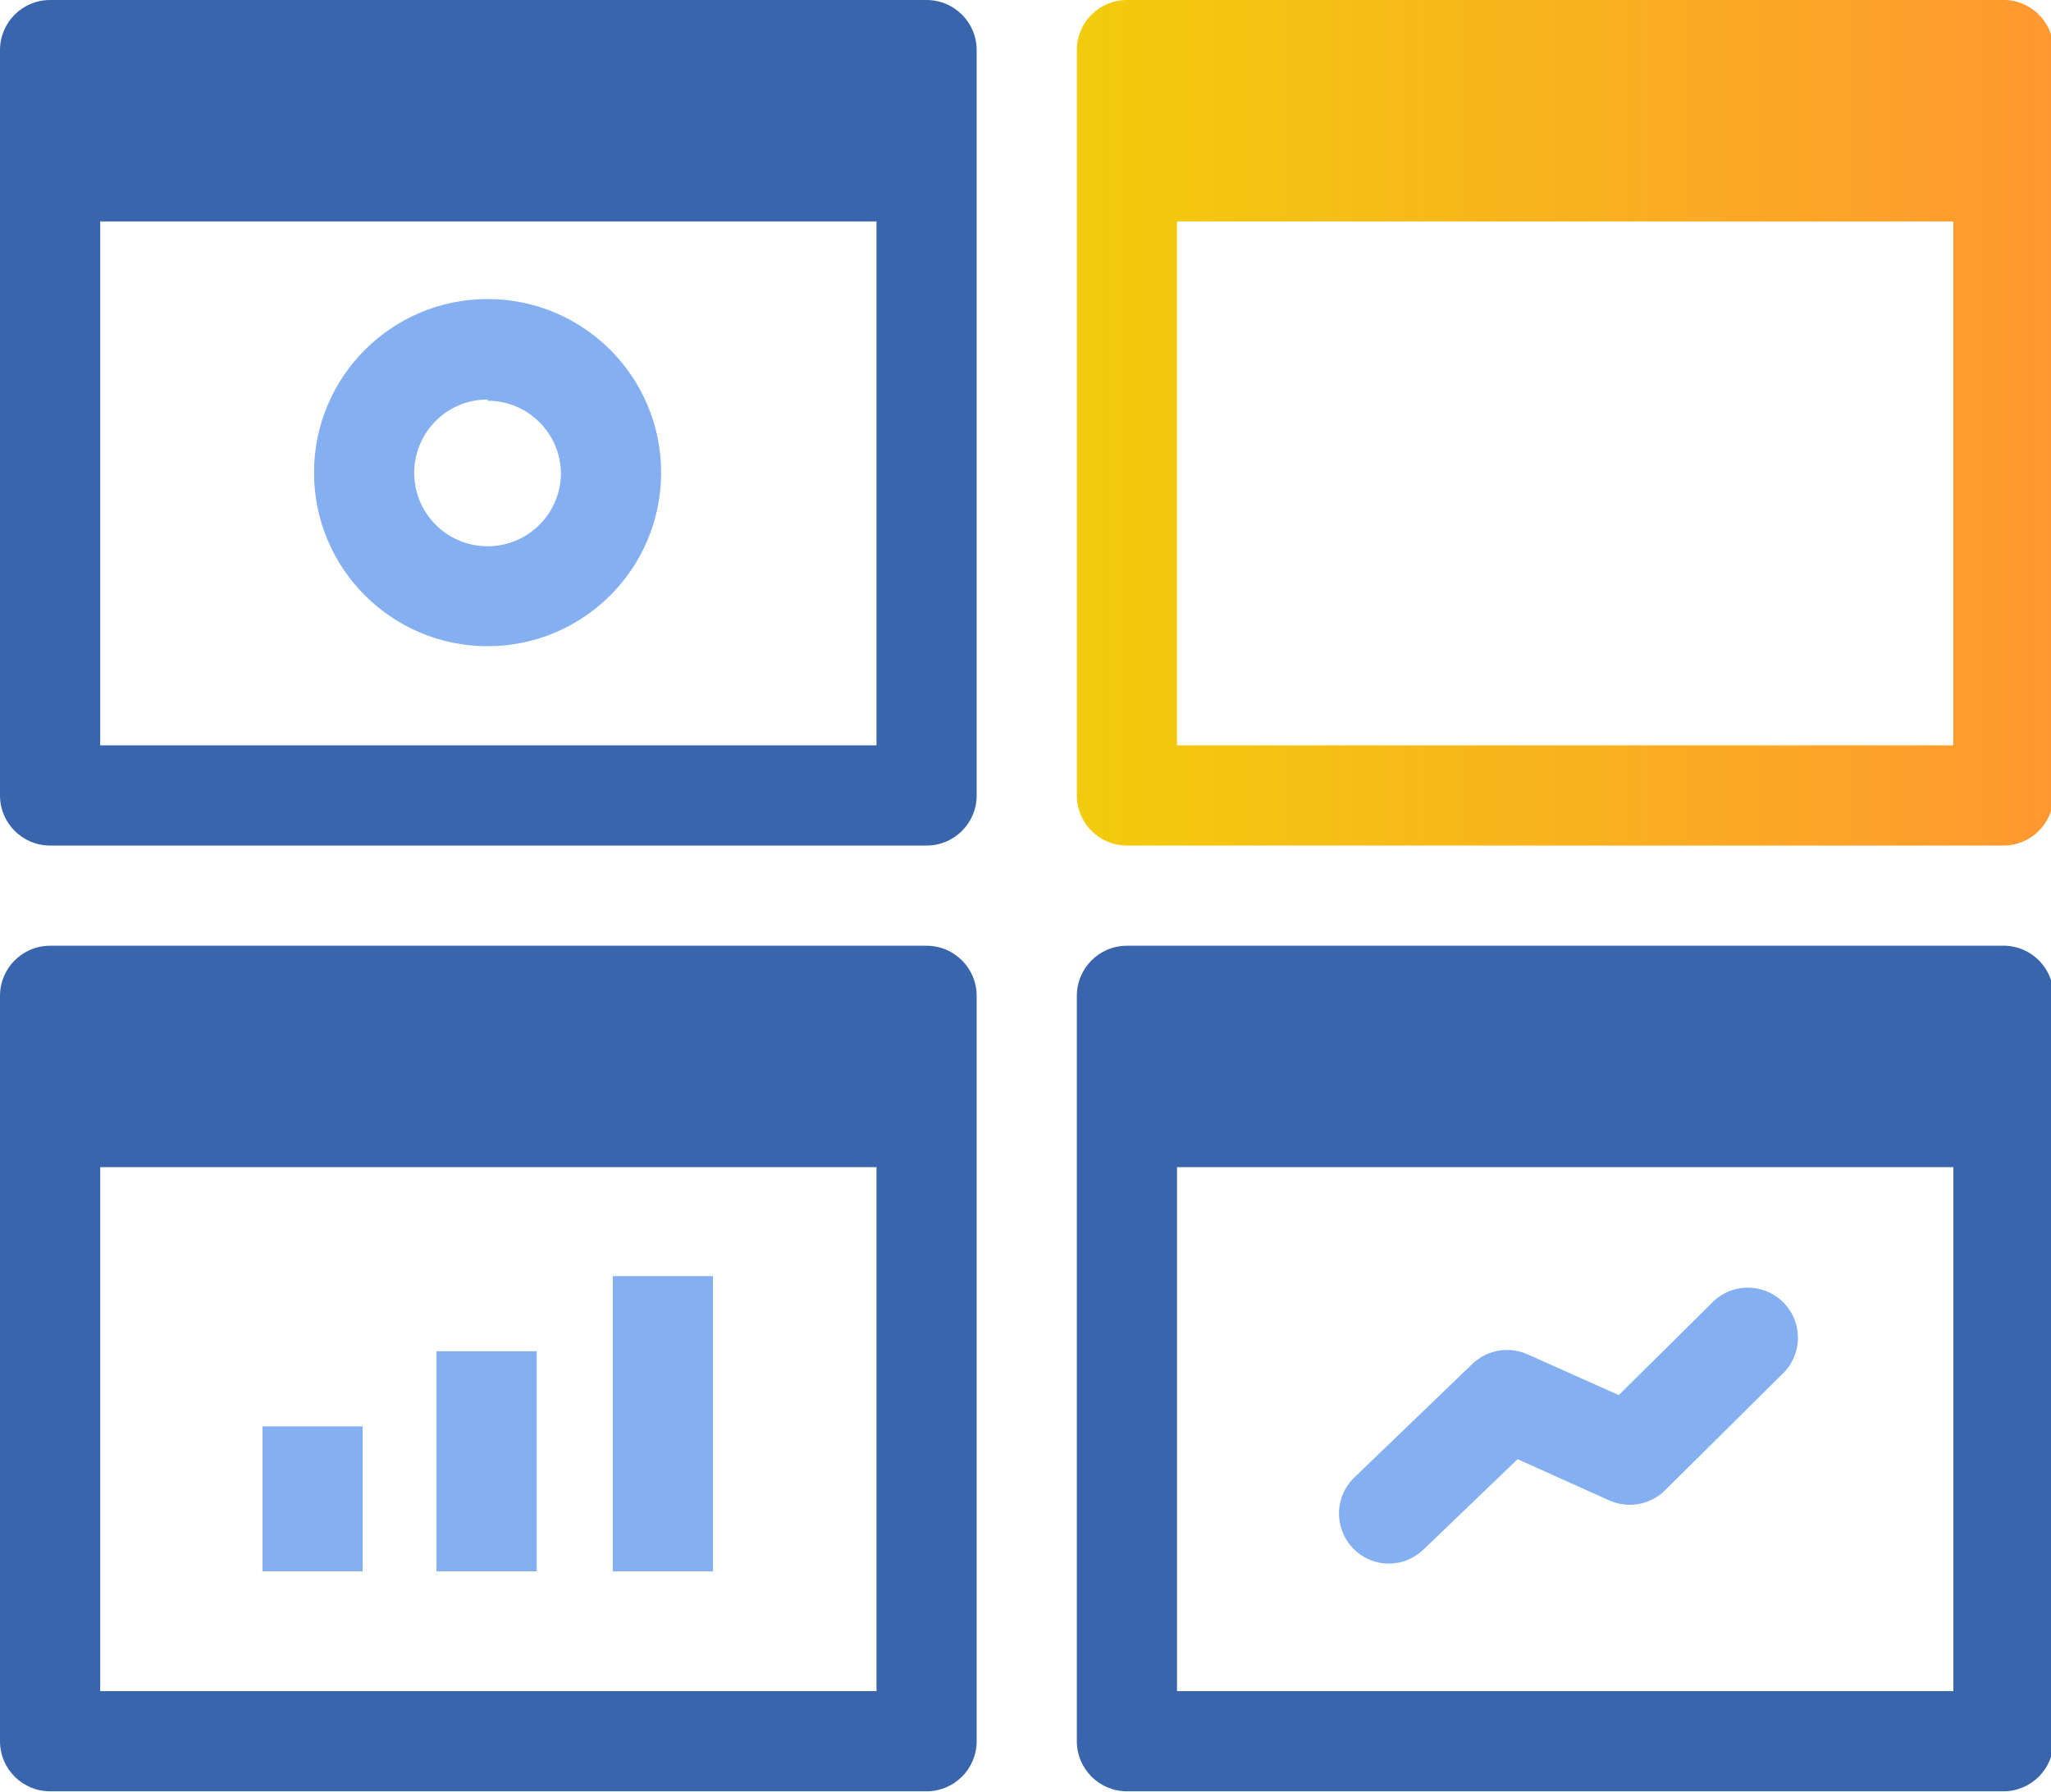
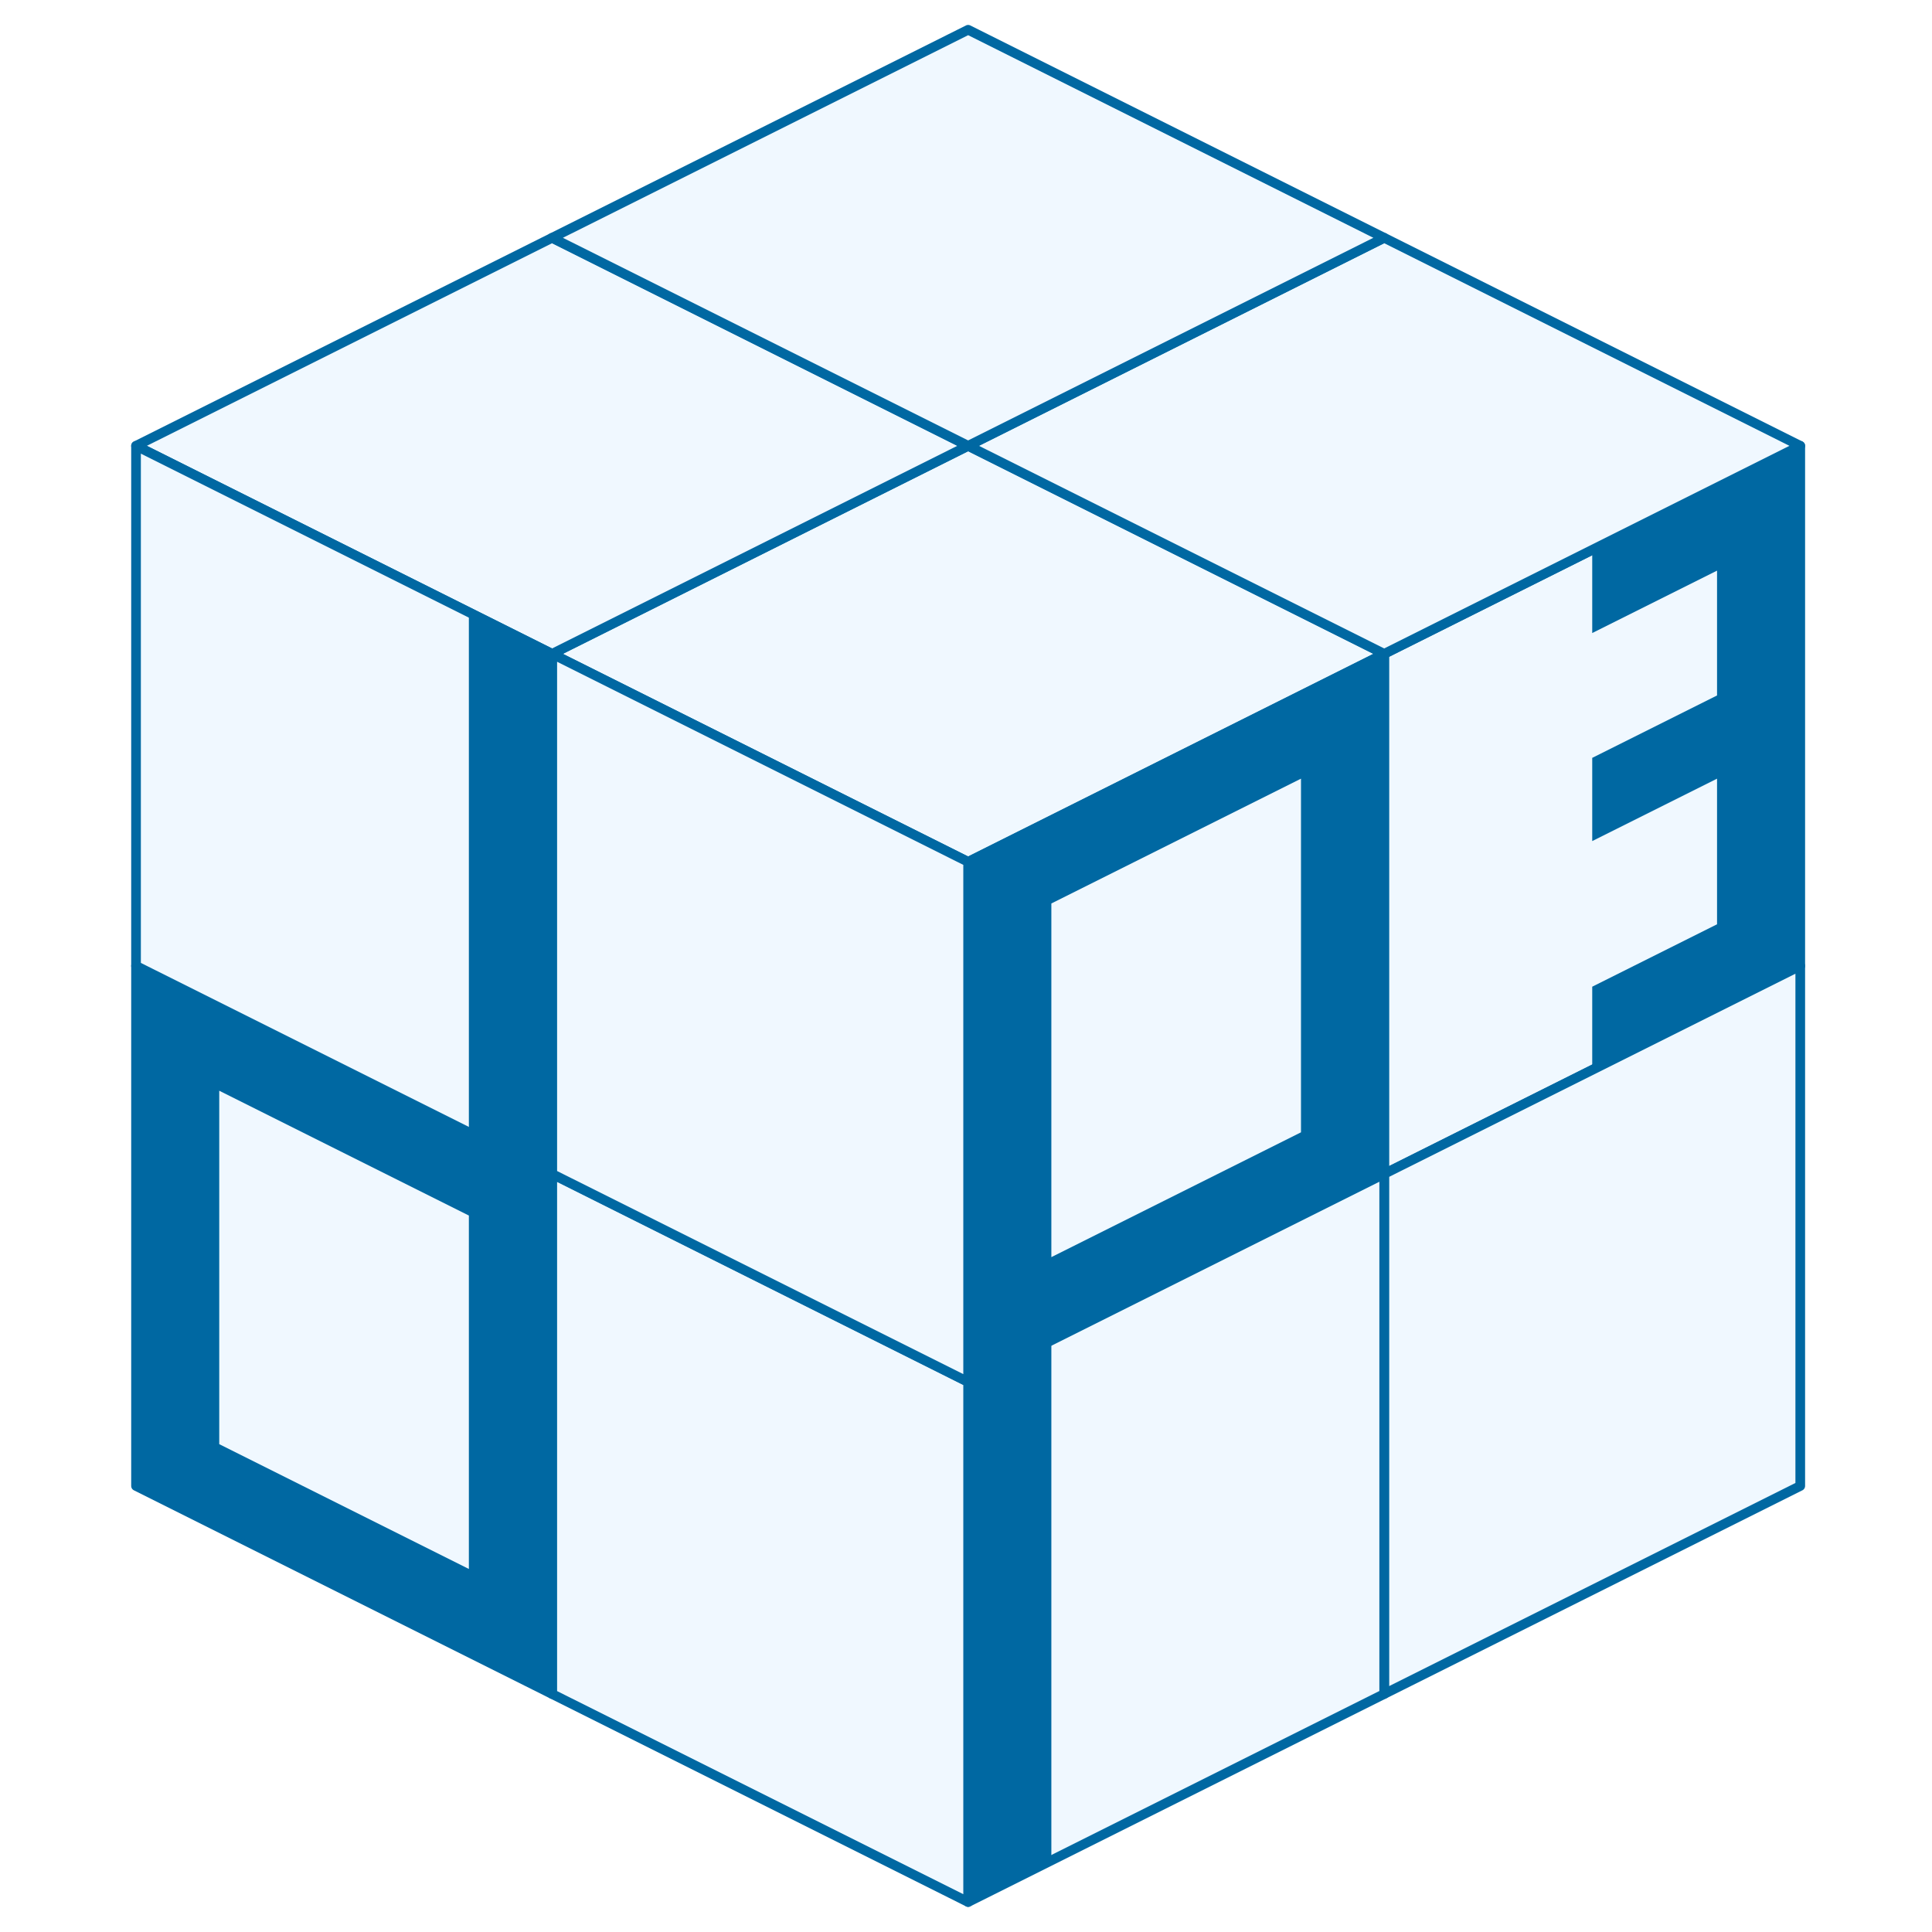
- <svg xmlns="http://www.w3.org/2000/svg" viewBox="0 0 81.9 71.52">
-   <defs>
-     <style>.cls-1{fill:#84aff1;}.cls-2{fill:#3865ab;}.cls-3{fill:url(#linear-gradient);}</style>
-     <linearGradient id="linear-gradient" x1="42.95" y1="16.88" x2="81.9" y2="16.88" gradientUnits="userSpaceOnUse">
-       <stop offset="0" stop-color="#f2cc0c" />
-       <stop offset="1" stop-color="#ff9830" />
-     </linearGradient>
-   </defs>
-   <g id="Layer_2" data-name="Layer 2">
-     <g id="Layer_1-2" data-name="Layer 1">
-       <path class="cls-1" d="M55.46,62.43A2,2,0,0,1,54.07,59l4.72-4.54a2,2,0,0,1,2.2-.39l3.65,1.63,3.68-3.64a2,2,0,1,1,2.81,2.84l-4.64,4.6a2,2,0,0,1-2.22.41L60.6,58.26l-3.76,3.61A2,2,0,0,1,55.46,62.43Z" />
-       <path class="cls-2" d="M37,0H2A2,2,0,0,0,0,2V31.76a2,2,0,0,0,2,2H37a2,2,0,0,0,2-2V2A2,2,0,0,0,37,0ZM4,29.76V8.84H35V29.76Z" />
-       <path class="cls-3" d="M79.9,0H45a2,2,0,0,0-2,2V31.76a2,2,0,0,0,2,2h35a2,2,0,0,0,2-2V2A2,2,0,0,0,79.9,0ZM47,29.76V8.84h31V29.76Z" />
-       <path class="cls-2" d="M37,37.76H2a2,2,0,0,0-2,2V69.52a2,2,0,0,0,2,2H37a2,2,0,0,0,2-2V39.76A2,2,0,0,0,37,37.76ZM4,67.52V46.6H35V67.52Z" />
-       <path class="cls-2" d="M79.9,37.76H45a2,2,0,0,0-2,2V69.52a2,2,0,0,0,2,2h35a2,2,0,0,0,2-2V39.76A2,2,0,0,0,79.9,37.76ZM47,67.52V46.6h31V67.52Z" />
-       <rect class="cls-1" x="10.48" y="56.95" width="4" height="5.79" />
-       <rect class="cls-1" x="17.43" y="53.95" width="4" height="8.79" />
-       <rect class="cls-1" x="24.47" y="50.95" width="4" height="11.79" />
-       <path class="cls-1" d="M19.47,25.8a6.93,6.93,0,1,1,6.93-6.92A6.93,6.93,0,0,1,19.47,25.8Zm0-9.85a2.93,2.93,0,1,0,2.93,2.93A2.93,2.93,0,0,0,19.47,16Z" />
-     </g>
-   </g>
+ <svg xmlns="http://www.w3.org/2000/svg" width="400" height="400" viewBox="0 0 400 400" fill="none">
+   <path fill-rule="evenodd" clip-rule="evenodd" d="M114.303 135.373L200.443 92.303L286.584 135.373L200.443 178.443L114.303 135.373Z" fill="#F0F8FF" />
+   <path fill-rule="evenodd" clip-rule="evenodd" d="M114.303 135.373L200.443 92.303L286.584 135.373L200.443 178.443L114.303 135.373Z" stroke="#0068A2" stroke-width="2.003" stroke-linejoin="round" />
+   <path fill-rule="evenodd" clip-rule="evenodd" d="M28.163 92.303L114.303 49.233L200.443 92.303L114.303 135.373L28.163 92.303Z" fill="#F0F8FF" />
+   <path fill-rule="evenodd" clip-rule="evenodd" d="M28.163 92.303L114.303 49.233L200.443 92.303L114.303 135.373L28.163 92.303Z" stroke="#0068A2" stroke-width="2.003" stroke-linejoin="round" />
+   <path fill-rule="evenodd" clip-rule="evenodd" d="M286.584 135.373V243.049L372.724 199.978V92.303L286.584 135.373Z" fill="#F0F8FF" />
+   <path fill-rule="evenodd" clip-rule="evenodd" d="M286.584 135.373V243.049L372.724 199.978V92.303L286.584 135.373Z" stroke="#0068A2" stroke-width="2.003" stroke-linejoin="round" />
+   <path fill-rule="evenodd" clip-rule="evenodd" d="M286.584 243.049V350.724L372.724 307.654V199.978L286.584 243.049Z" fill="#F0F8FF" />
+   <path fill-rule="evenodd" clip-rule="evenodd" d="M286.584 243.049V350.724L372.724 307.654V199.978L286.584 243.049Z" stroke="#0068A2" stroke-width="2.003" stroke-linejoin="round" />
+   <path fill-rule="evenodd" clip-rule="evenodd" d="M200.443 178.443V286.119L286.584 243.049V135.373L200.443 178.443Z" fill="#F0F8FF" />
+   <path fill-rule="evenodd" clip-rule="evenodd" d="M200.443 178.443V286.119L286.584 243.049V135.373L200.443 178.443Z" stroke="#0068A2" stroke-width="2.003" stroke-linejoin="round" />
+   <path fill-rule="evenodd" clip-rule="evenodd" d="M200.443 286.119V393.794L286.584 350.724V243.049L200.443 286.119Z" fill="#F0F8FF" />
+   <path fill-rule="evenodd" clip-rule="evenodd" d="M200.443 286.119V393.794L286.584 350.724V243.049L200.443 286.119Z" stroke="#0068A2" stroke-width="2.003" stroke-linejoin="round" />
+   <path fill-rule="evenodd" clip-rule="evenodd" d="M200.443 92.303L286.584 49.233L372.724 92.303L286.584 135.373L200.443 92.303Z" fill="#F0F8FF" />
+   <path fill-rule="evenodd" clip-rule="evenodd" d="M200.443 92.303L286.584 49.233L372.724 92.303L286.584 135.373L200.443 92.303Z" stroke="#0068A2" stroke-width="2.003" stroke-linejoin="round" />
+   <path fill-rule="evenodd" clip-rule="evenodd" d="M114.303 49.233L200.443 6.163L286.584 49.233L200.443 92.303L114.303 49.233Z" fill="#F0F8FF" />
+   <path fill-rule="evenodd" clip-rule="evenodd" d="M114.303 49.233L200.443 6.163L286.584 49.233L200.443 92.303L114.303 49.233Z" stroke="#0068A2" stroke-width="2.003" stroke-linejoin="round" />
+   <path fill-rule="evenodd" clip-rule="evenodd" d="M114.303 350.724V243.049L200.443 286.119V393.794L114.303 350.724Z" fill="#F0F8FF" />
+   <path fill-rule="evenodd" clip-rule="evenodd" d="M114.303 350.724V243.049L200.443 286.119V393.794L114.303 350.724Z" stroke="#0068A2" stroke-width="2.003" stroke-linejoin="round" />
+   <path fill-rule="evenodd" clip-rule="evenodd" d="M114.303 243.049V135.373L200.443 178.443V286.119L114.303 243.049Z" fill="#F0F8FF" />
+   <path fill-rule="evenodd" clip-rule="evenodd" d="M114.303 243.049V135.373L200.443 178.443V286.119L114.303 243.049Z" stroke="#0068A2" stroke-width="2.003" stroke-linejoin="round" />
+   <path fill-rule="evenodd" clip-rule="evenodd" d="M28.163 307.654V199.978L114.303 243.049V350.724L28.163 307.654Z" fill="#F0F8FF" />
+   <path fill-rule="evenodd" clip-rule="evenodd" d="M28.163 307.654V199.978L114.303 243.049V350.724L28.163 307.654Z" stroke="#0068A2" stroke-width="2.003" stroke-linejoin="round" />
+   <path fill-rule="evenodd" clip-rule="evenodd" d="M28.163 199.978V92.303L114.303 135.373V243.049L28.163 199.978Z" fill="#F0F8FF" />
+   <path fill-rule="evenodd" clip-rule="evenodd" d="M28.163 199.978V92.303L114.303 135.373V243.049L28.163 199.978Z" stroke="#0068A2" stroke-width="2.003" stroke-linejoin="round" />
+   <path fill-rule="evenodd" clip-rule="evenodd" d="M114.303 135.373V350.724L28.163 307.611V199.978L97.075 234.435V126.716L114.303 135.373ZM97.075 251.663L45.391 225.821V298.997L97.075 324.839V251.663Z" fill="#0068A2" />
+   <path fill-rule="evenodd" clip-rule="evenodd" d="M329.654 131.066V113.838L372.724 92.303V199.978L329.654 221.514V204.285L355.496 191.364V161.215L329.654 174.136V156.908L355.496 143.987V118.145L329.654 131.066Z" fill="#0068A2" />
+   <path fill-rule="evenodd" clip-rule="evenodd" d="M200.443 393.794V178.443L286.584 135.373V243.049L217.671 277.505V385.18L200.443 393.794ZM217.671 260.277L269.356 234.435V161.215L217.671 187.057V260.277Z" fill="#0068A2" />
</svg>
